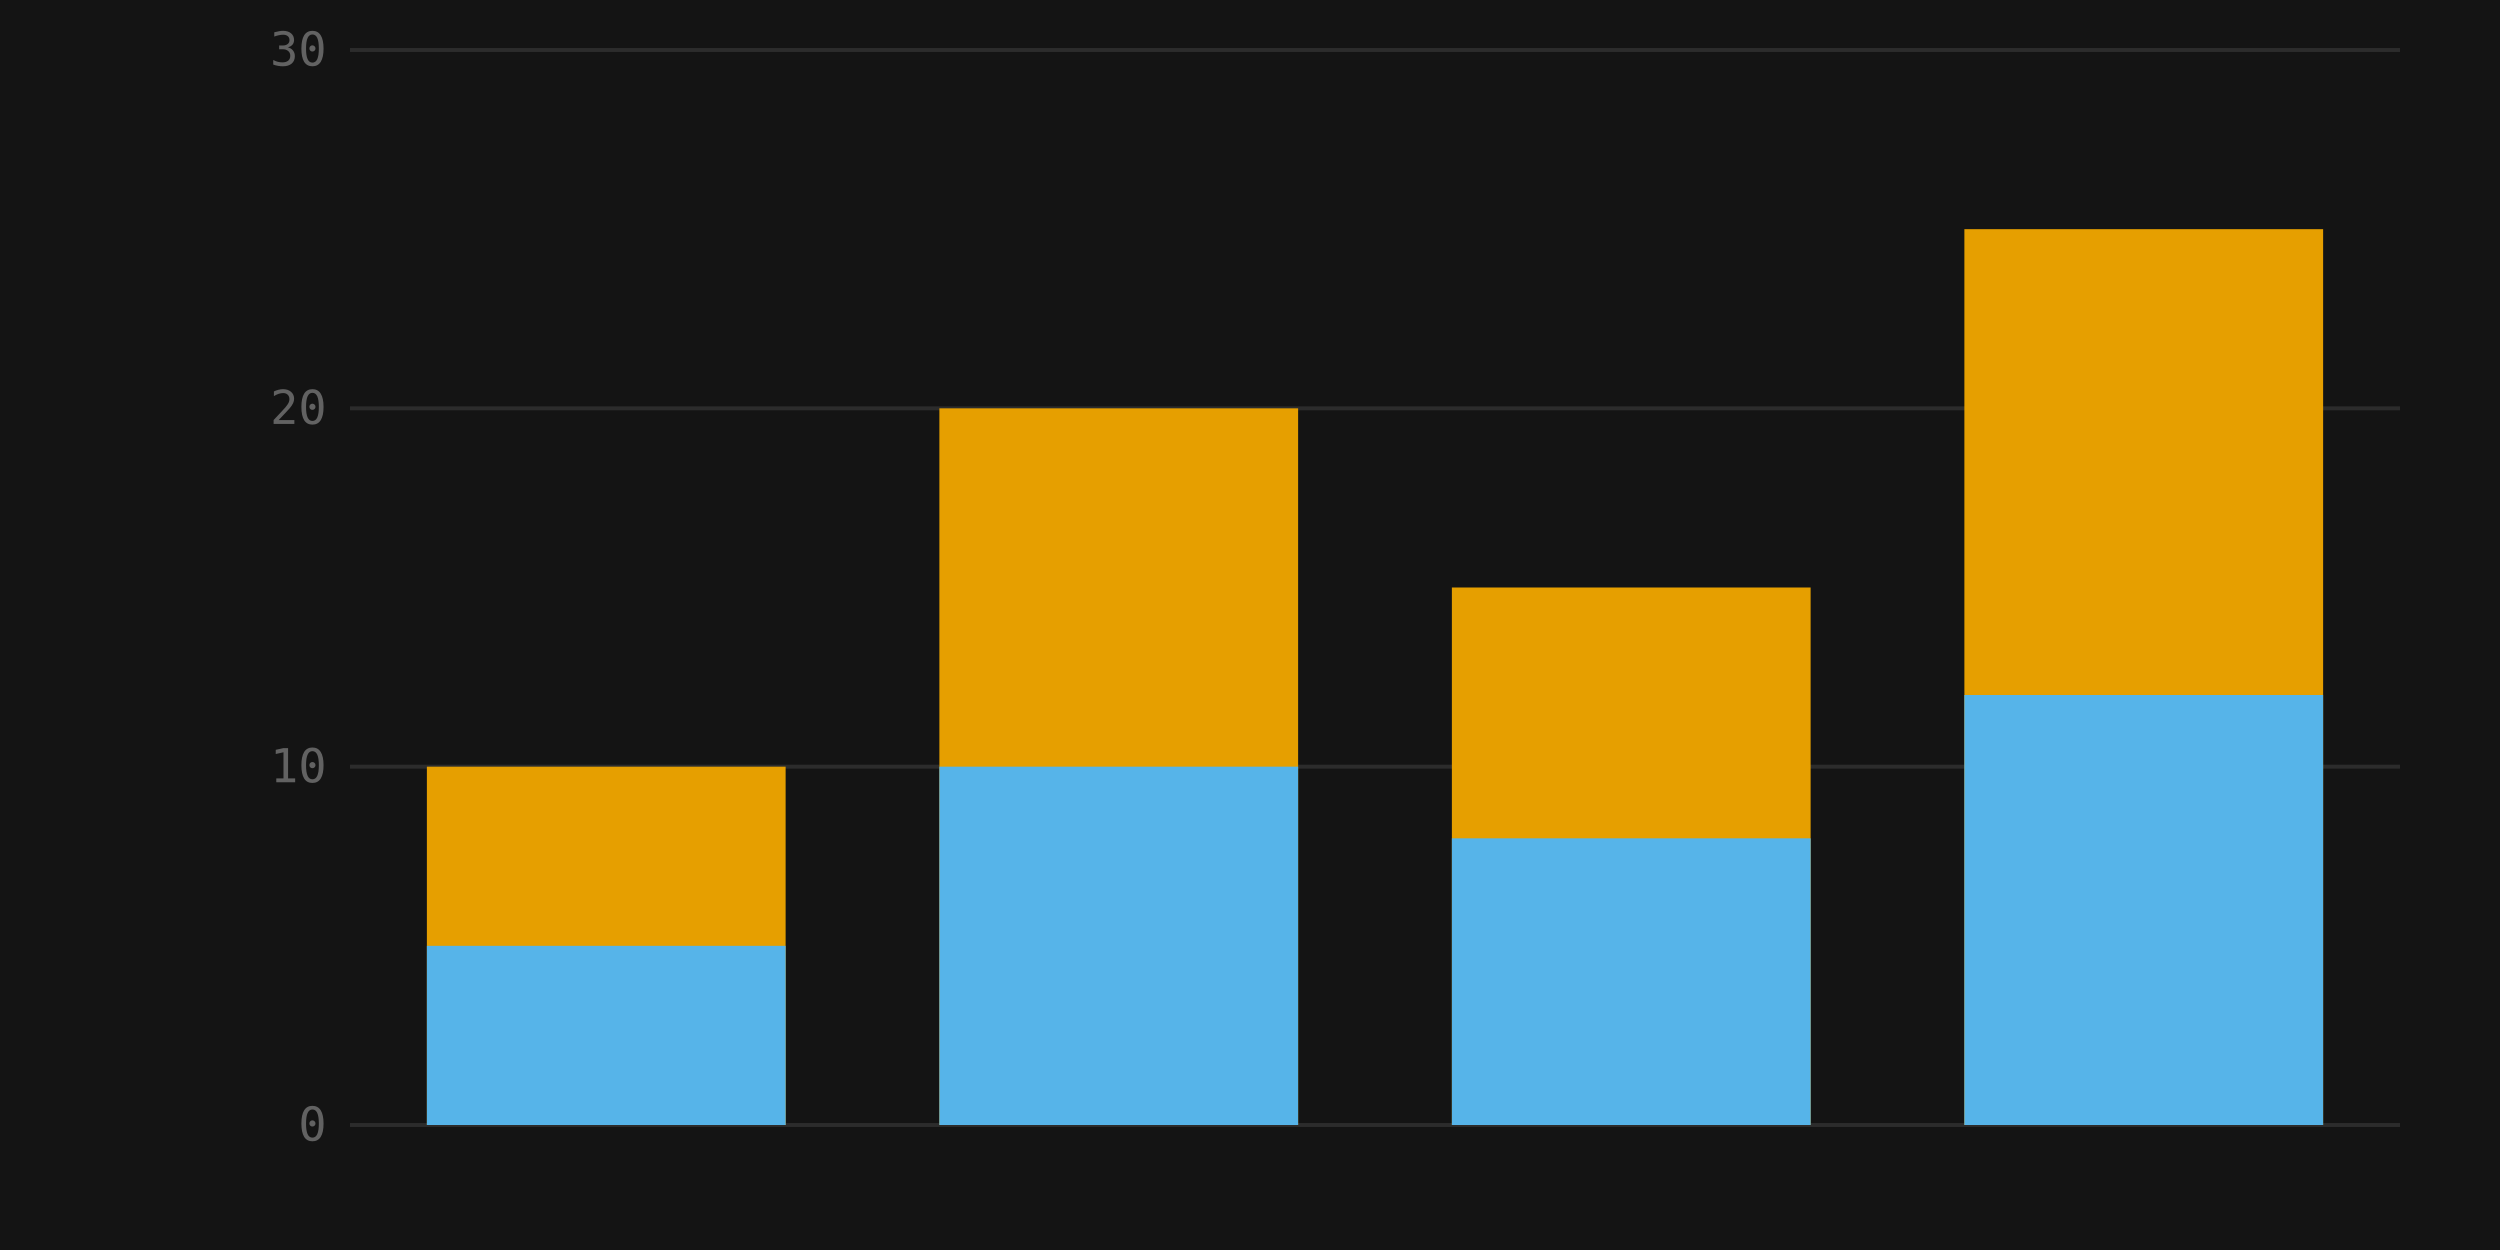
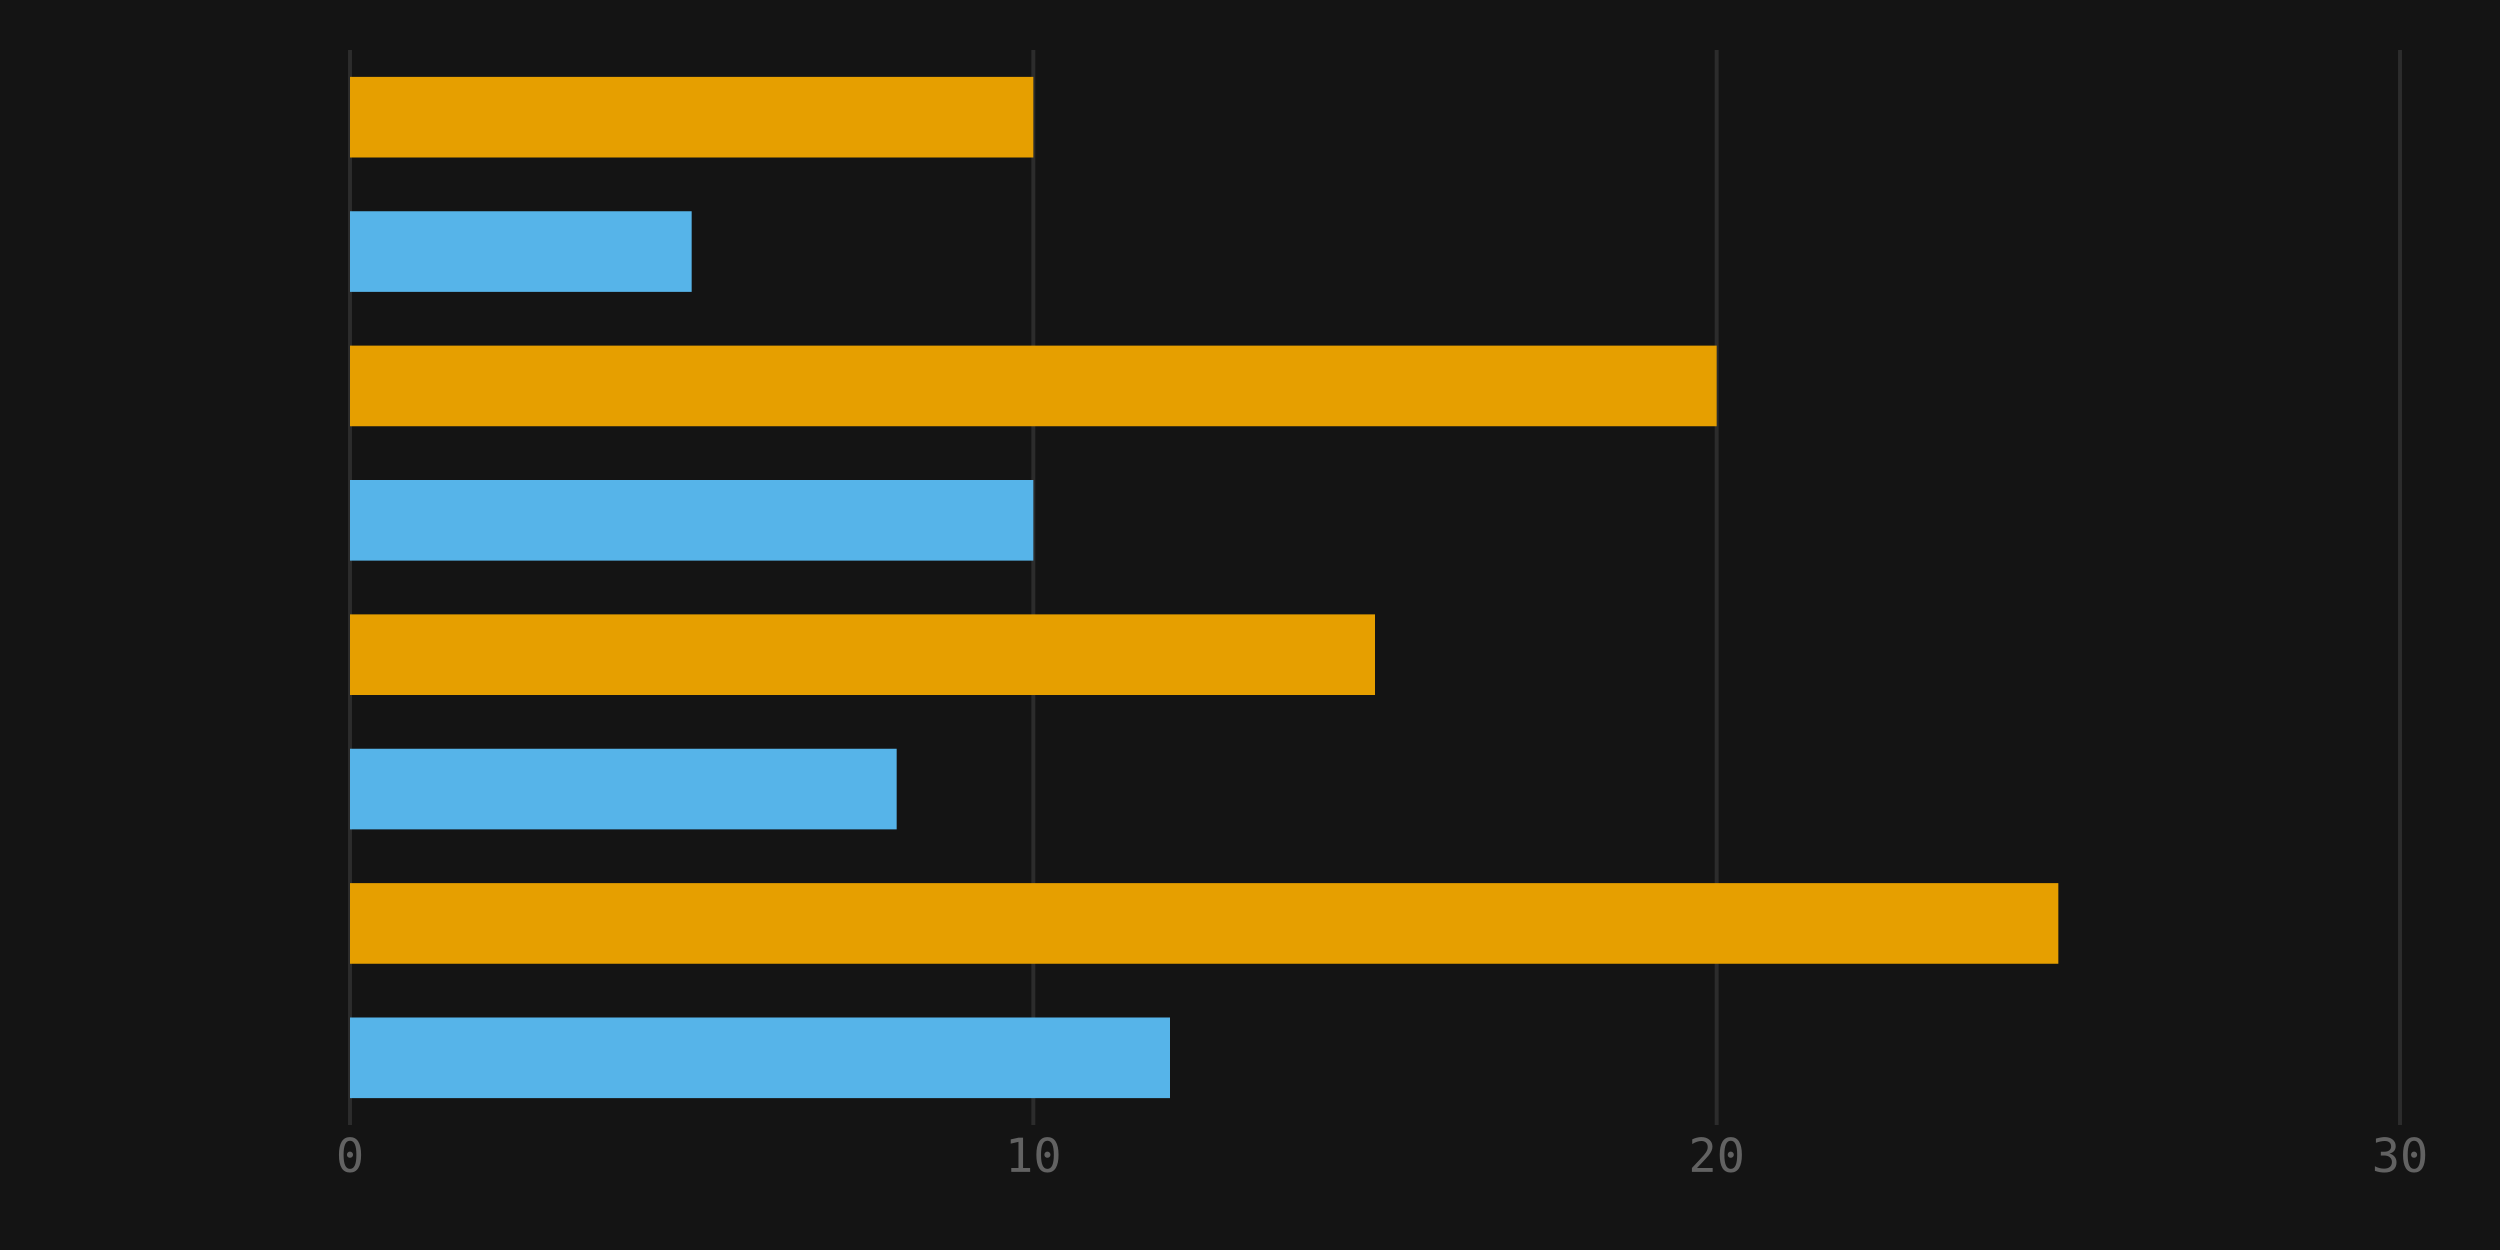
<svg xmlns="http://www.w3.org/2000/svg" viewBox="0 0 640 320" width="640" height="320">
  <rect width="100%" height="100%" fill="#141414" />
-   <line x1="89.6" y1="288" x2="614.4" y2="288" stroke="#2c2c2c" stroke-width="1" />
-   <text x="83.6" y="292" text-anchor="end" font-size="12" font-family="monospace" fill="#626262">0</text>
-   <line x1="89.6" y1="196.267" x2="614.4" y2="196.267" stroke="#2c2c2c" stroke-width="1" />
-   <text x="83.6" y="200.267" text-anchor="end" font-size="12" font-family="monospace" fill="#626262">10</text>
-   <line x1="89.6" y1="104.533" x2="614.4" y2="104.533" stroke="#2c2c2c" stroke-width="1" />
-   <text x="83.6" y="108.533" text-anchor="end" font-size="12" font-family="monospace" fill="#626262">20</text>
-   <line x1="89.6" y1="12.8" x2="614.4" y2="12.8" stroke="#2c2c2c" stroke-width="1" />
-   <text x="83.6" y="16.8" text-anchor="end" font-size="12" font-family="monospace" fill="#626262">30</text>
-   <rect x="109.28" y="196.267" width="91.84" height="91.733" fill="#e69f00" />
-   <rect x="240.48" y="104.533" width="91.84" height="183.467" fill="#e69f00" />
-   <rect x="371.68" y="150.4" width="91.84" height="137.6" fill="#e69f00" />
-   <rect x="502.88" y="58.667" width="91.84" height="229.333" fill="#e69f00" />
-   <rect x="109.28" y="242.133" width="91.84" height="45.867" fill="#56b4e9" />
-   <rect x="240.48" y="196.267" width="91.84" height="91.733" fill="#56b4e9" />
-   <rect x="371.68" y="214.613" width="91.84" height="73.387" fill="#56b4e9" />
-   <rect x="502.88" y="177.92" width="91.84" height="110.08" fill="#56b4e9" />
+   <line x1="89.6" y1="12.8" x2="89.6" y2="288" stroke="#2c2c2c" stroke-width="1" />
+   <text x="89.6" y="300" text-anchor="middle" font-size="12" font-family="monospace" fill="#626262">0</text>
+   <line x1="264.533" y1="12.8" x2="264.533" y2="288" stroke="#2c2c2c" stroke-width="1" />
+   <text x="264.533" y="300" text-anchor="middle" font-size="12" font-family="monospace" fill="#626262">10</text>
+   <line x1="439.467" y1="12.8" x2="439.467" y2="288" stroke="#2c2c2c" stroke-width="1" />
+   <text x="439.467" y="300" text-anchor="middle" font-size="12" font-family="monospace" fill="#626262">20</text>
+   <line x1="614.4" y1="12.8" x2="614.4" y2="288" stroke="#2c2c2c" stroke-width="1" />
+   <text x="614.4" y="300" text-anchor="middle" font-size="12" font-family="monospace" fill="#626262">30</text>
+   <rect x="89.6" y="19.68" width="174.933" height="20.64" fill="#e69f00" />
+   <rect x="89.6" y="88.48" width="349.867" height="20.64" fill="#e69f00" />
+   <rect x="89.6" y="157.28" width="262.4" height="20.64" fill="#e69f00" />
+   <rect x="89.6" y="226.08" width="437.333" height="20.64" fill="#e69f00" />
+   <rect x="89.6" y="54.08" width="87.467" height="20.64" fill="#56b4e9" />
+   <rect x="89.6" y="122.88" width="174.933" height="20.64" fill="#56b4e9" />
+   <rect x="89.6" y="191.68" width="139.947" height="20.64" fill="#56b4e9" />
+   <rect x="89.6" y="260.48" width="209.92" height="20.64" fill="#56b4e9" />
</svg>
